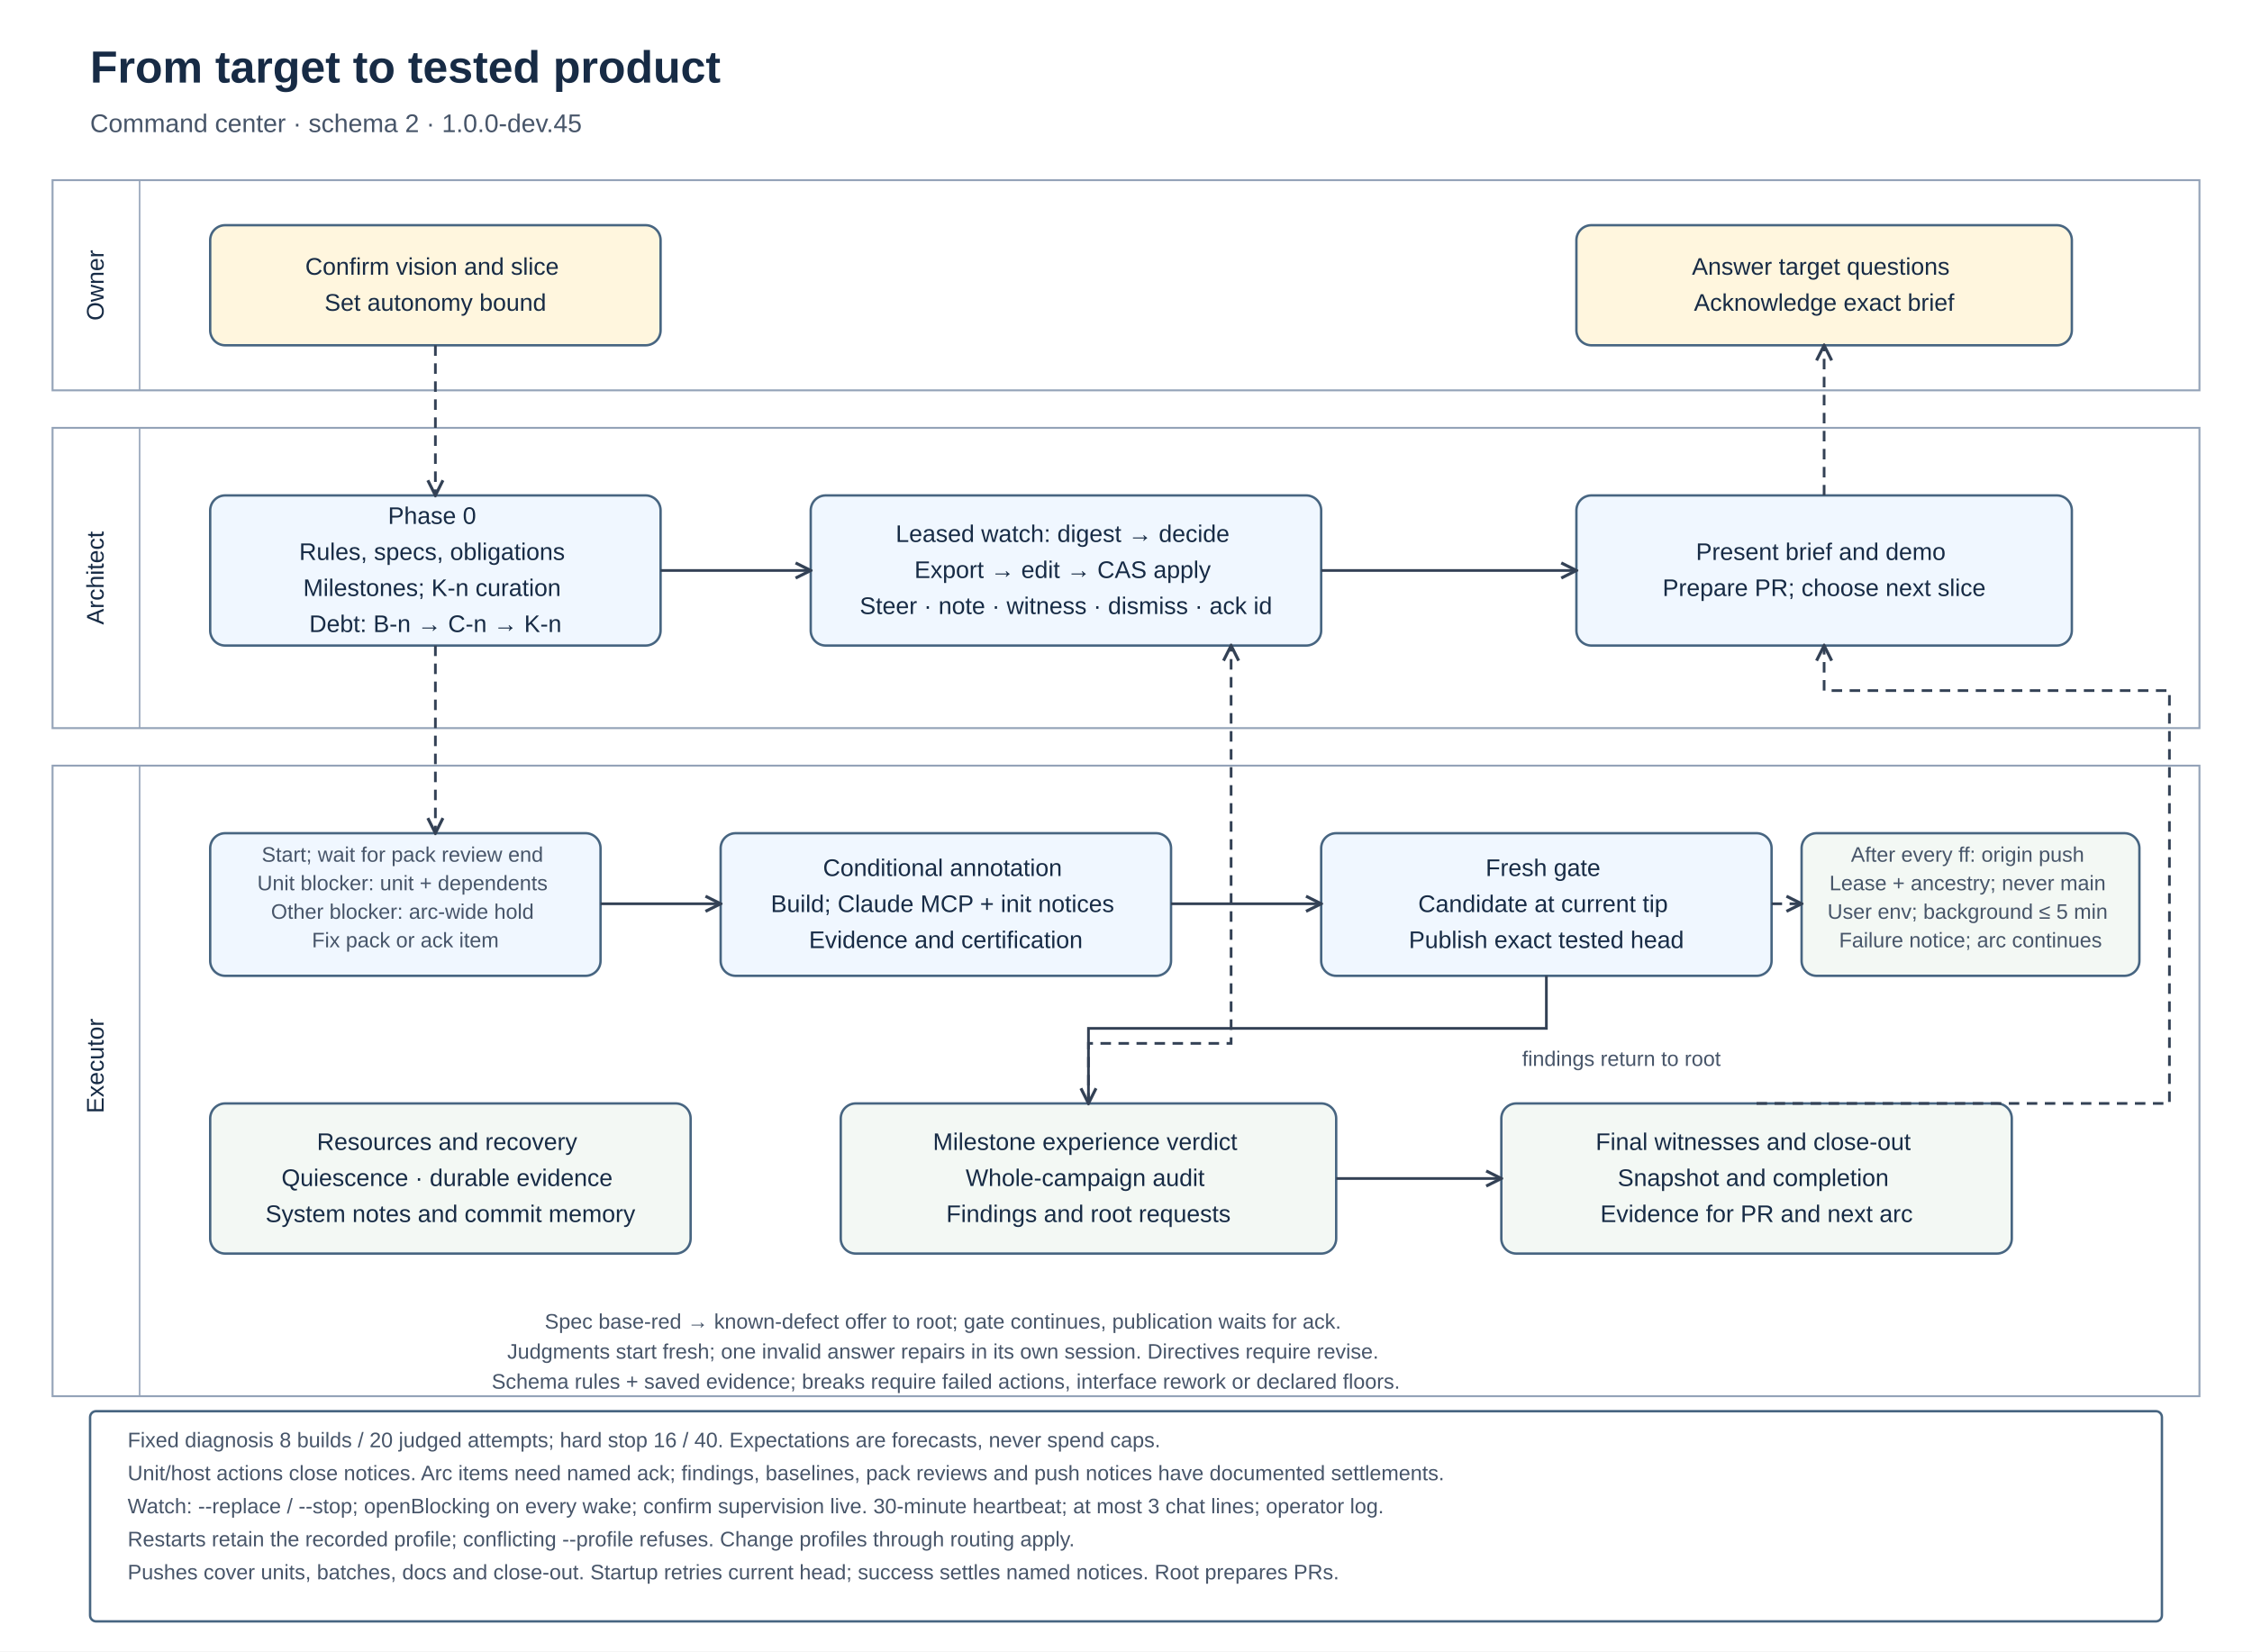
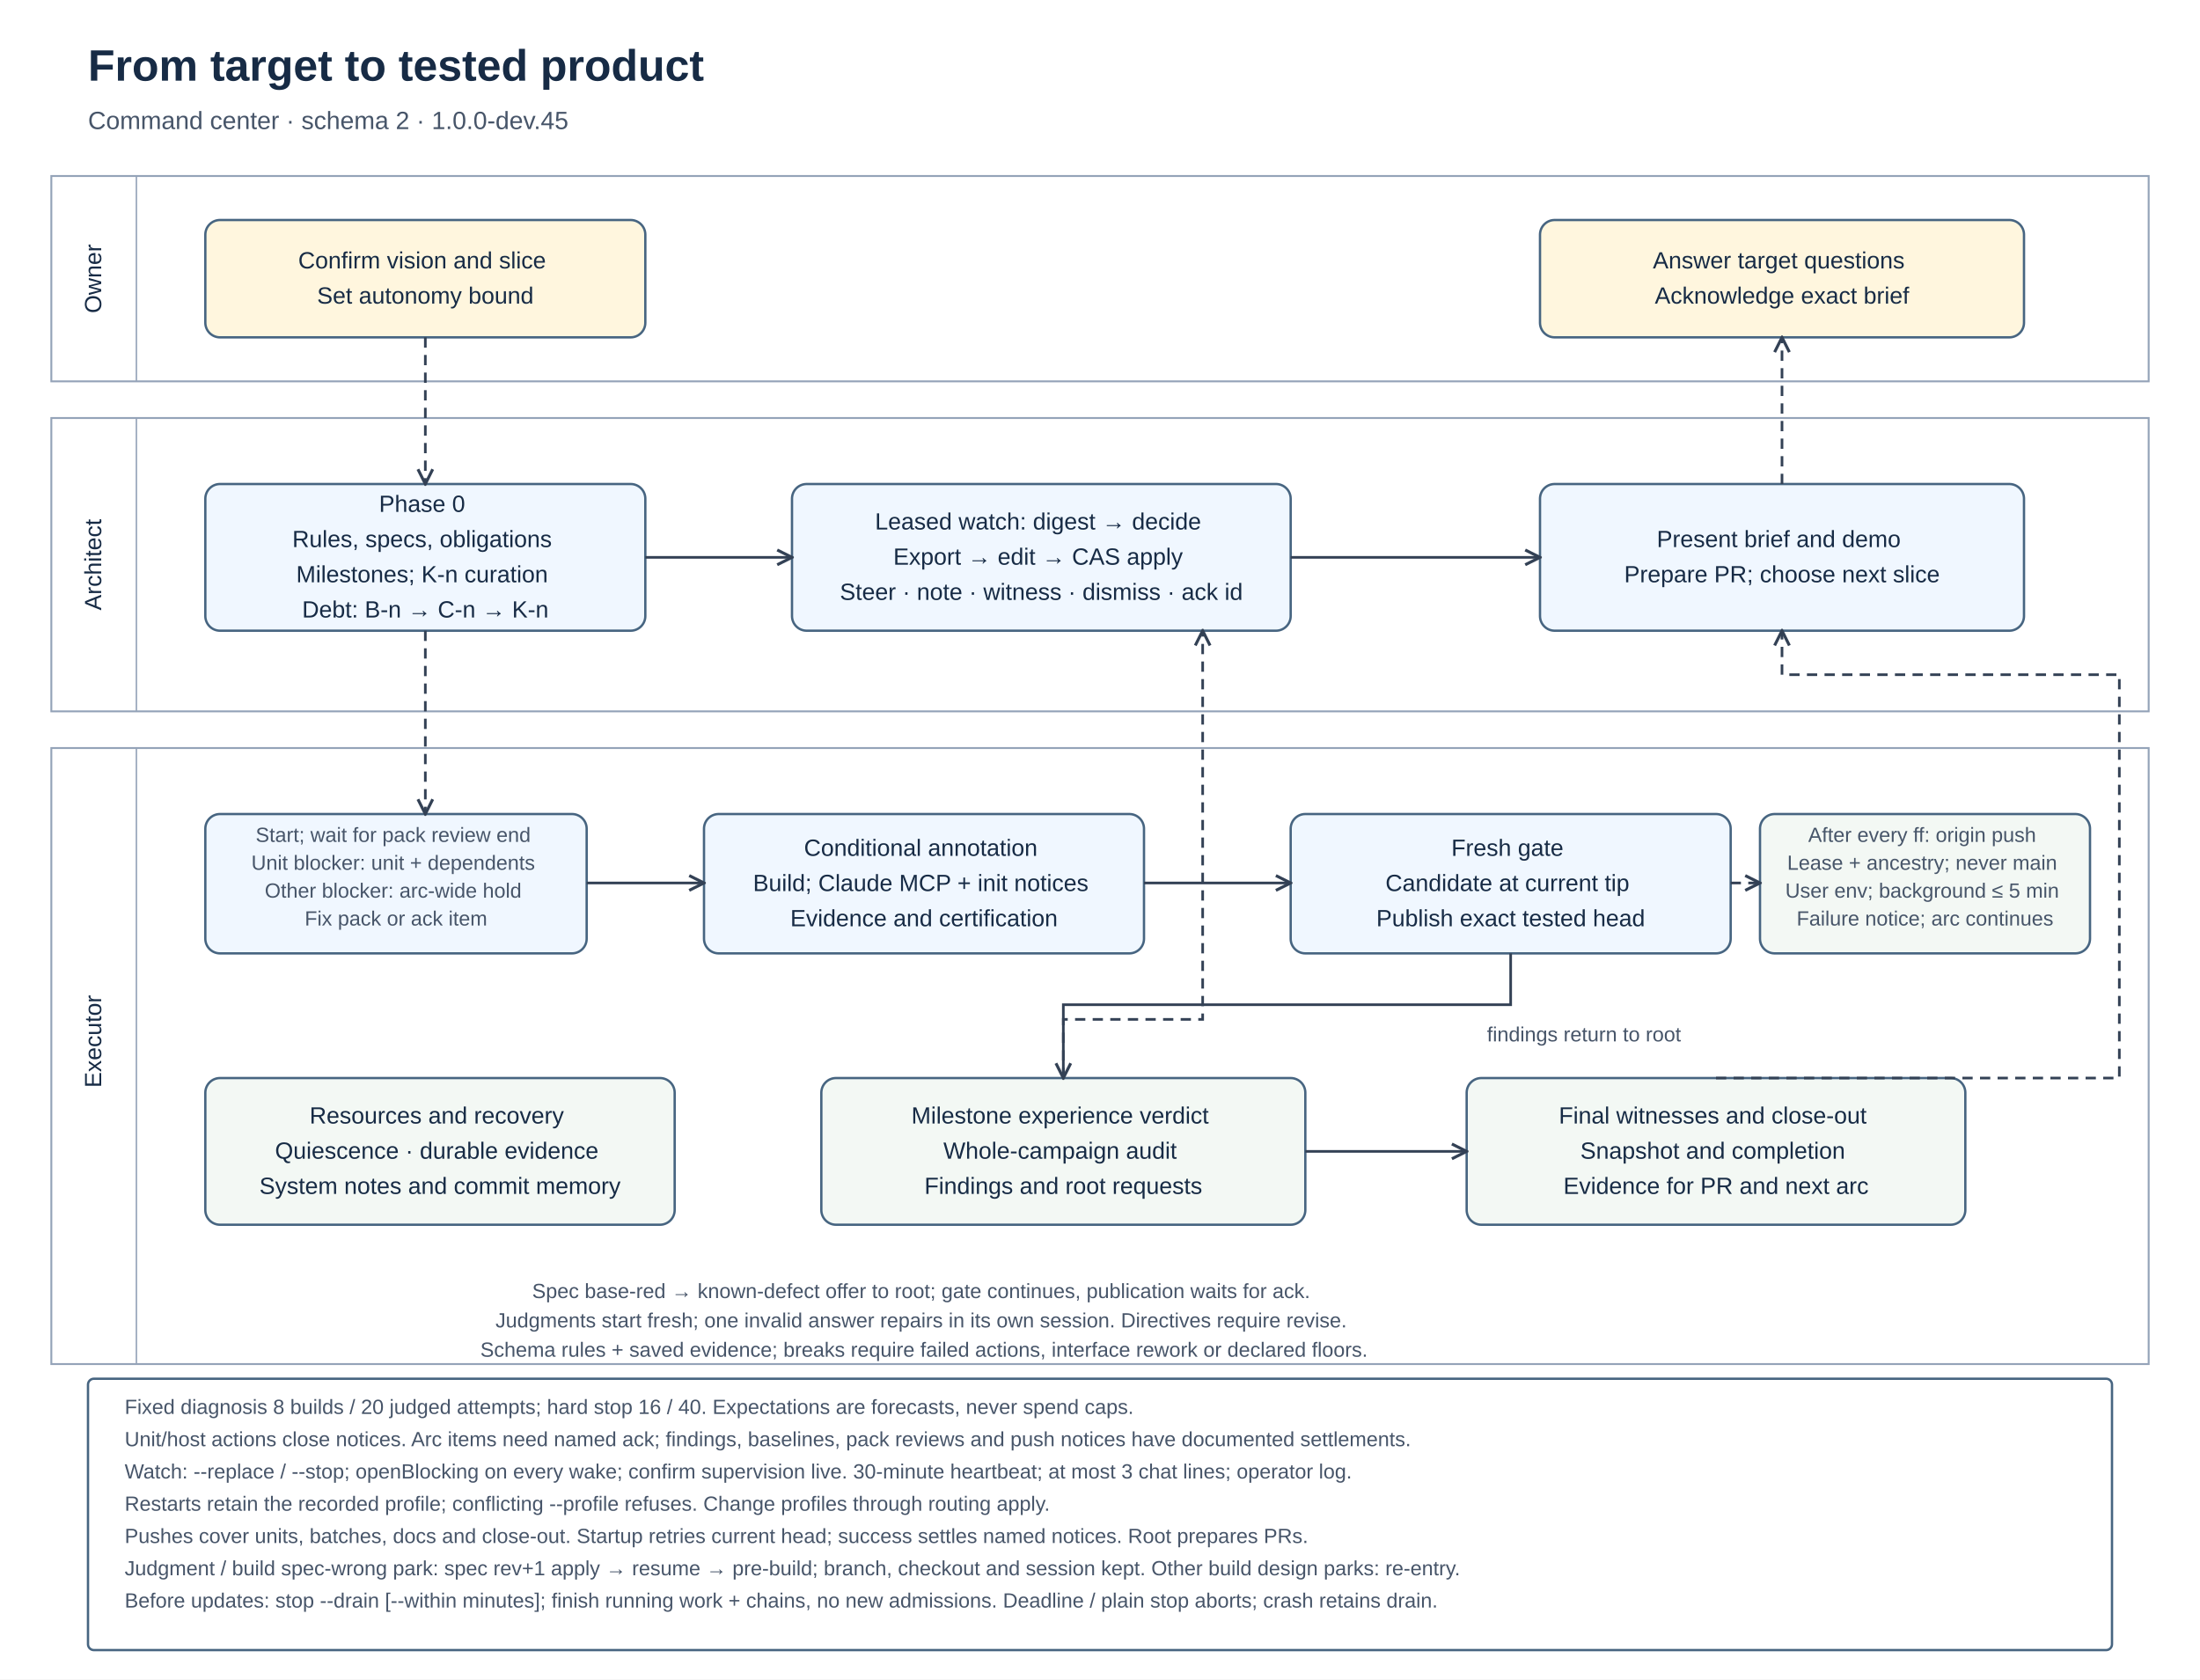
- <svg xmlns="http://www.w3.org/2000/svg" width="1500" height="1100" viewBox="0 0 1500 1100" role="img" aria-labelledby="title desc">
+ <svg xmlns="http://www.w3.org/2000/svg" width="1500" height="1145" viewBox="0 0 1500 1145" role="img" aria-labelledby="title desc">
  <defs>
    <marker id="arrow" viewBox="0 0 10 10" refX="9" refY="5" markerWidth="7" markerHeight="7" orient="auto-start-reverse">
      <path d="M 1 1 L 9 5 L 1 9" fill="none" stroke="#334155" stroke-width="1.6" />
    </marker>
  </defs>
  <style>text{font-family:Arial,Helvetica,sans-serif;fill:#172b45} .title{font-size:30px;font-weight:700}.sub{font-size:17px;fill:#475569}.label{font-size:16px}.small{font-size:14px;fill:#475569}.task{stroke:#476581;stroke-width:1.6}.edge{fill:none;stroke:#334155;stroke-width:1.8;marker-end:url(#arrow)}.msg{stroke-dasharray:7 5}.pool{fill:#fff;stroke:#94a3b8;stroke-width:1.3}</style>
-   <rect width="1500" height="1100" fill="#fff" />
+   <rect width="1500" height="1145" fill="#fff" />
  <text x="60" y="55" class="title" text-anchor="start">
    <tspan x="60" dy="0">From target to tested product</tspan>
  </text>
  <text x="60" y="88" class="sub" text-anchor="start">
    <tspan x="60" dy="0">Command center · schema 2 · 1.0.0-dev.45</tspan>
  </text>
  <rect x="35" y="120" width="1430" height="140" class="pool" />
  <path d="M93 120V260" stroke="#94a3b8" />
  <text transform="translate(69 190.0) rotate(-90)" text-anchor="middle" class="label">Owner</text>
  <rect x="35" y="285" width="1430" height="200" class="pool" />
  <path d="M93 285V485" stroke="#94a3b8" />
  <text transform="translate(69 385.0) rotate(-90)" text-anchor="middle" class="label">Architect</text>
  <rect x="35" y="510" width="1430" height="420" class="pool" />
  <path d="M93 510V930" stroke="#94a3b8" />
  <text transform="translate(69 710.0) rotate(-90)" text-anchor="middle" class="label">Executor</text>
  <rect x="140" y="150" width="300" height="80" rx="10" fill="#fff6de" class="task" />
  <text x="290.0" y="183.0" class="label" text-anchor="middle">
    <tspan x="290.0" dy="0">Confirm vision and slice</tspan>
    <tspan x="290.0" dy="24">Set autonomy bound</tspan>
  </text>
  <rect x="1050" y="150" width="330" height="80" rx="10" fill="#fff6de" class="task" />
  <text x="1215.0" y="183.0" class="label" text-anchor="middle">
    <tspan x="1215.0" dy="0">Answer target questions</tspan>
    <tspan x="1215.0" dy="24">Acknowledge exact brief</tspan>
  </text>
  <rect x="140" y="330" width="300" height="100" rx="10" fill="#f0f7ff" class="task" />
  <text x="290.0" y="349.0" class="label" text-anchor="middle">
    <tspan x="290.0" dy="0">Phase 0</tspan>
    <tspan x="290.0" dy="24">Rules, specs, obligations</tspan>
    <tspan x="290.0" dy="24">Milestones; K-n curation</tspan>
    <tspan x="290.0" dy="24">Debt: B-n → C-n → K-n</tspan>
  </text>
  <rect x="540" y="330" width="340" height="100" rx="10" fill="#f0f7ff" class="task" />
  <text x="710.0" y="361.0" class="label" text-anchor="middle">
    <tspan x="710.0" dy="0">Leased watch: digest → decide</tspan>
    <tspan x="710.0" dy="24">Export → edit → CAS apply</tspan>
    <tspan x="710.0" dy="24">Steer · note · witness · dismiss · ack id</tspan>
  </text>
  <rect x="1050" y="330" width="330" height="100" rx="10" fill="#f0f7ff" class="task" />
  <text x="1215.0" y="373.0" class="label" text-anchor="middle">
    <tspan x="1215.0" dy="0">Present brief and demo</tspan>
    <tspan x="1215.0" dy="24">Prepare PR; choose next slice</tspan>
  </text>
  <polyline points="290,230 290,330" class="edge msg" />
  <polyline points="1215,330 1215,230" class="edge msg" />
  <polyline points="440,380 540,380" class="edge" />
  <polyline points="880,380 1050,380" class="edge" />
  <rect x="140" y="555" width="260" height="95" rx="10" fill="#f0f7ff" class="task" />
  <text x="270.0" y="574" class="small" text-anchor="middle">
    <tspan x="270.0" dy="0">Start; wait for pack review end</tspan>
    <tspan x="270.0" dy="19">Unit blocker: unit + dependents</tspan>
    <tspan x="270.0" dy="19">Other blocker: arc-wide hold</tspan>
    <tspan x="270.0" dy="19">Fix pack or ack item</tspan>
  </text>
  <rect x="480" y="555" width="300" height="95" rx="10" fill="#f0f7ff" class="task" />
  <text x="630.0" y="583.5" class="label" text-anchor="middle">
    <tspan x="630.0" dy="0">Conditional annotation</tspan>
    <tspan x="630.0" dy="24">Build; Claude MCP + init notices</tspan>
    <tspan x="630.0" dy="24">Evidence and certification</tspan>
  </text>
  <rect x="880" y="555" width="300" height="95" rx="10" fill="#f0f7ff" class="task" />
  <text x="1030.0" y="583.5" class="label" text-anchor="middle">
    <tspan x="1030.0" dy="0">Fresh gate</tspan>
    <tspan x="1030.0" dy="24">Candidate at current tip</tspan>
    <tspan x="1030.0" dy="24">Publish exact tested head</tspan>
  </text>
  <rect x="1200" y="555" width="225" height="95" rx="10" fill="#f3f8f4" class="task" />
  <text x="1312.5" y="574" class="small" text-anchor="middle">
    <tspan x="1312.5" dy="0">After every ff: origin push</tspan>
    <tspan x="1312.5" dy="19">Lease + ancestry; never main</tspan>
    <tspan x="1312.5" dy="19">User env; background ≤ 5 min</tspan>
    <tspan x="1312.5" dy="19">Failure notice; arc continues</tspan>
  </text>
  <polyline points="1180,602 1200,602" class="edge msg" />
  <polyline points="290,430 290,555" class="edge msg" />
  <polyline points="400,602 480,602" class="edge" />
  <polyline points="780,602 880,602" class="edge" />
  <rect x="140" y="735" width="320" height="100" rx="10" fill="#f3f8f4" class="task" />
  <text x="300.0" y="766.0" class="label" text-anchor="middle">
    <tspan x="300.0" dy="0">Resources and recovery</tspan>
    <tspan x="300.0" dy="24">Quiescence · durable evidence</tspan>
    <tspan x="300.0" dy="24">System notes and commit memory</tspan>
  </text>
  <rect x="560" y="735" width="330" height="100" rx="10" fill="#f3f8f4" class="task" />
  <text x="725.0" y="766.0" class="label" text-anchor="middle">
    <tspan x="725.0" dy="0">Milestone experience verdict</tspan>
    <tspan x="725.0" dy="24">Whole-campaign audit</tspan>
    <tspan x="725.0" dy="24">Findings and root requests</tspan>
  </text>
  <rect x="1000" y="735" width="340" height="100" rx="10" fill="#f3f8f4" class="task" />
  <text x="1170.0" y="766.0" class="label" text-anchor="middle">
    <tspan x="1170.0" dy="0">Final witnesses and close-out</tspan>
    <tspan x="1170.0" dy="24">Snapshot and completion</tspan>
    <tspan x="1170.0" dy="24">Evidence for PR and next arc</tspan>
  </text>
  <polyline points="1030,650 1030,685 725,685 725,735" class="edge" />
  <polyline points="890,785 1000,785" class="edge" />
  <polyline points="1170,735 1445,735 1445,460 1215,460 1215,430" class="edge msg" />
  <polyline points="725,735 725,695 820,695 820,430" class="edge msg" />
  <text x="1080" y="710" class="small" text-anchor="middle">
    <tspan x="1080" dy="0">findings return to root</tspan>
  </text>
  <text x="630" y="885" class="small" text-anchor="middle">
    <tspan x="630" dy="0">Spec base-red → known-defect offer to root; gate continues, publication waits for ack.</tspan>
    <tspan x="630" dy="20">Judgments start fresh; one invalid answer repairs in its own session. Directives require revise.</tspan>
    <tspan x="630" dy="20">Schema rules + saved evidence; breaks require failed actions, interface rework or declared floors.</tspan>
  </text>
-   <rect x="60" y="940" width="1380" height="140" rx="4" fill="#fff" class="task" />
+   <rect x="60" y="940" width="1380" height="185" rx="4" fill="#fff" class="task" />
  <text x="85" y="964" class="small" text-anchor="start">
    <tspan x="85" dy="0">Fixed diagnosis 8 builds / 20 judged attempts; hard stop 16 / 40. Expectations are forecasts, never spend caps.</tspan>
    <tspan x="85" dy="22">Unit/host actions close notices. Arc items need named ack; findings, baselines, pack reviews and push notices have documented settlements.</tspan>
    <tspan x="85" dy="22">Watch: --replace / --stop; openBlocking on every wake; confirm supervision live. 30-minute heartbeat; at most 3 chat lines; operator log.</tspan>
    <tspan x="85" dy="22">Restarts retain the recorded profile; conflicting --profile refuses. Change profiles through routing apply.</tspan>
    <tspan x="85" dy="22">Pushes cover units, batches, docs and close-out. Startup retries current head; success settles named notices. Root prepares PRs.</tspan>
+     <tspan x="85" dy="22">Judgment / build spec-wrong park: spec rev+1 apply → resume → pre-build; branch, checkout and session kept. Other build design parks: re-entry.</tspan>
+     <tspan x="85" dy="22">Before updates: stop --drain [--within minutes]; finish running work + chains, no new admissions. Deadline / plain stop aborts; crash retains drain.</tspan>
  </text>
</svg>
